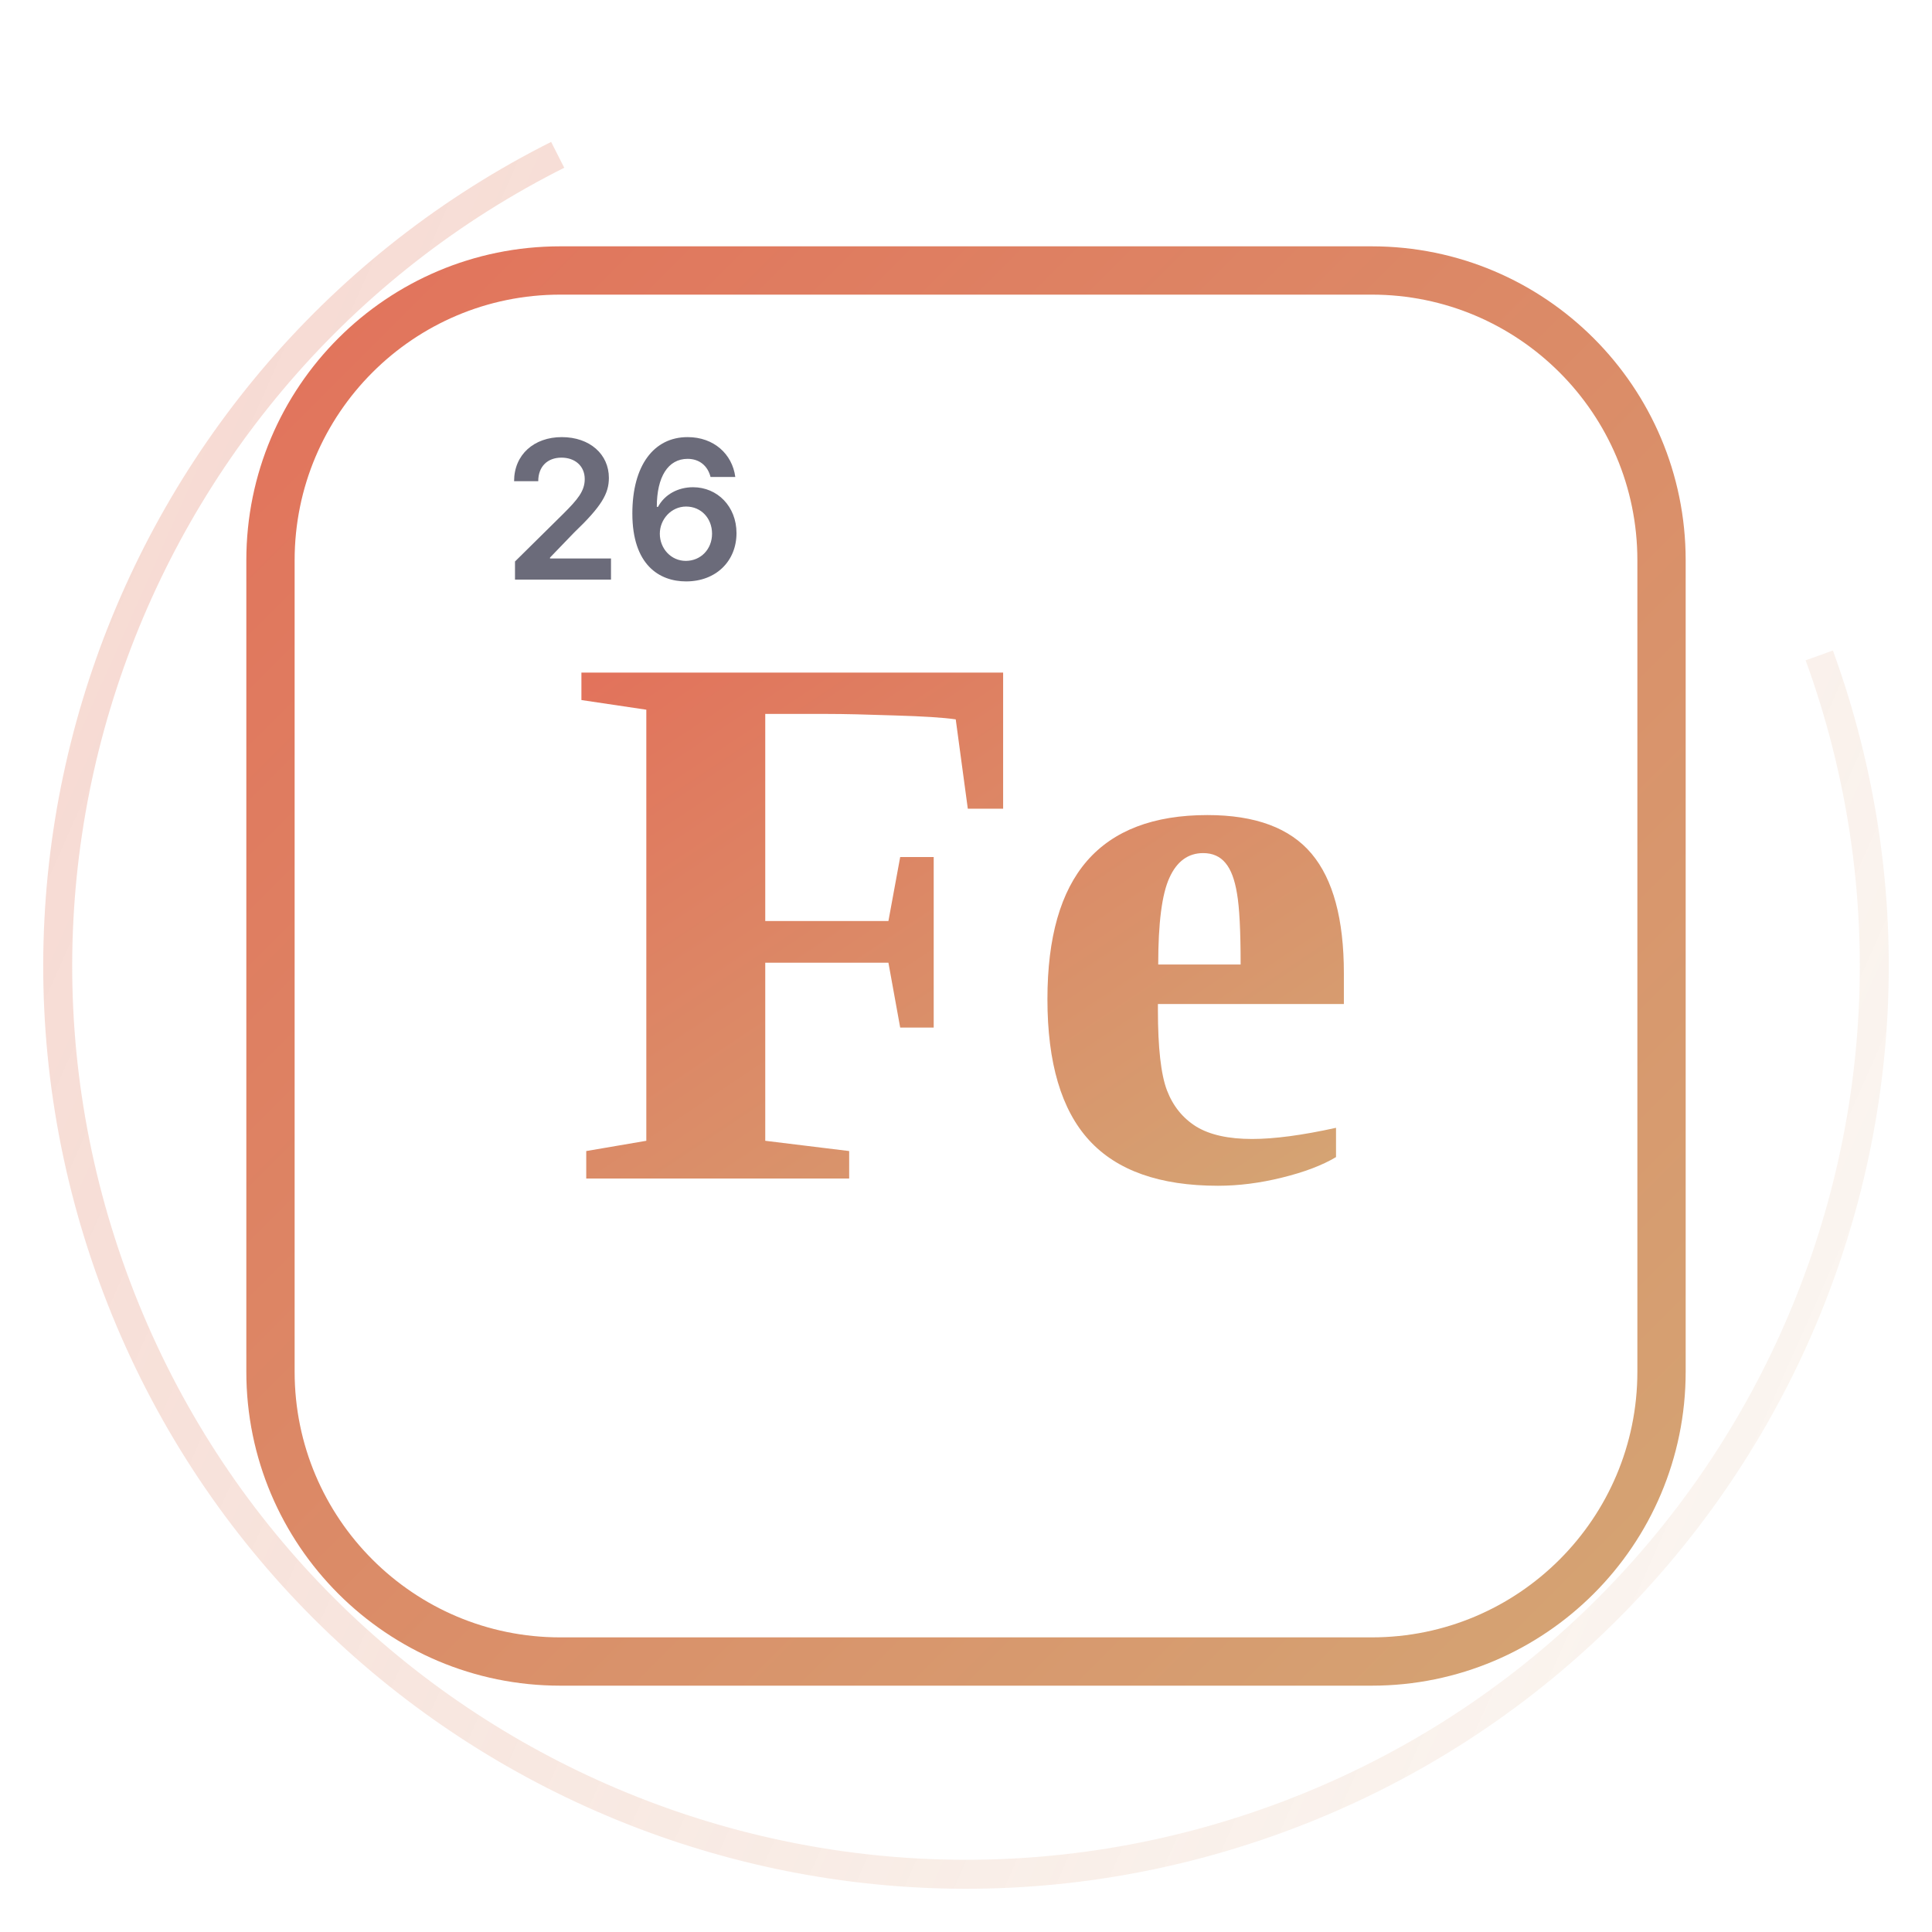
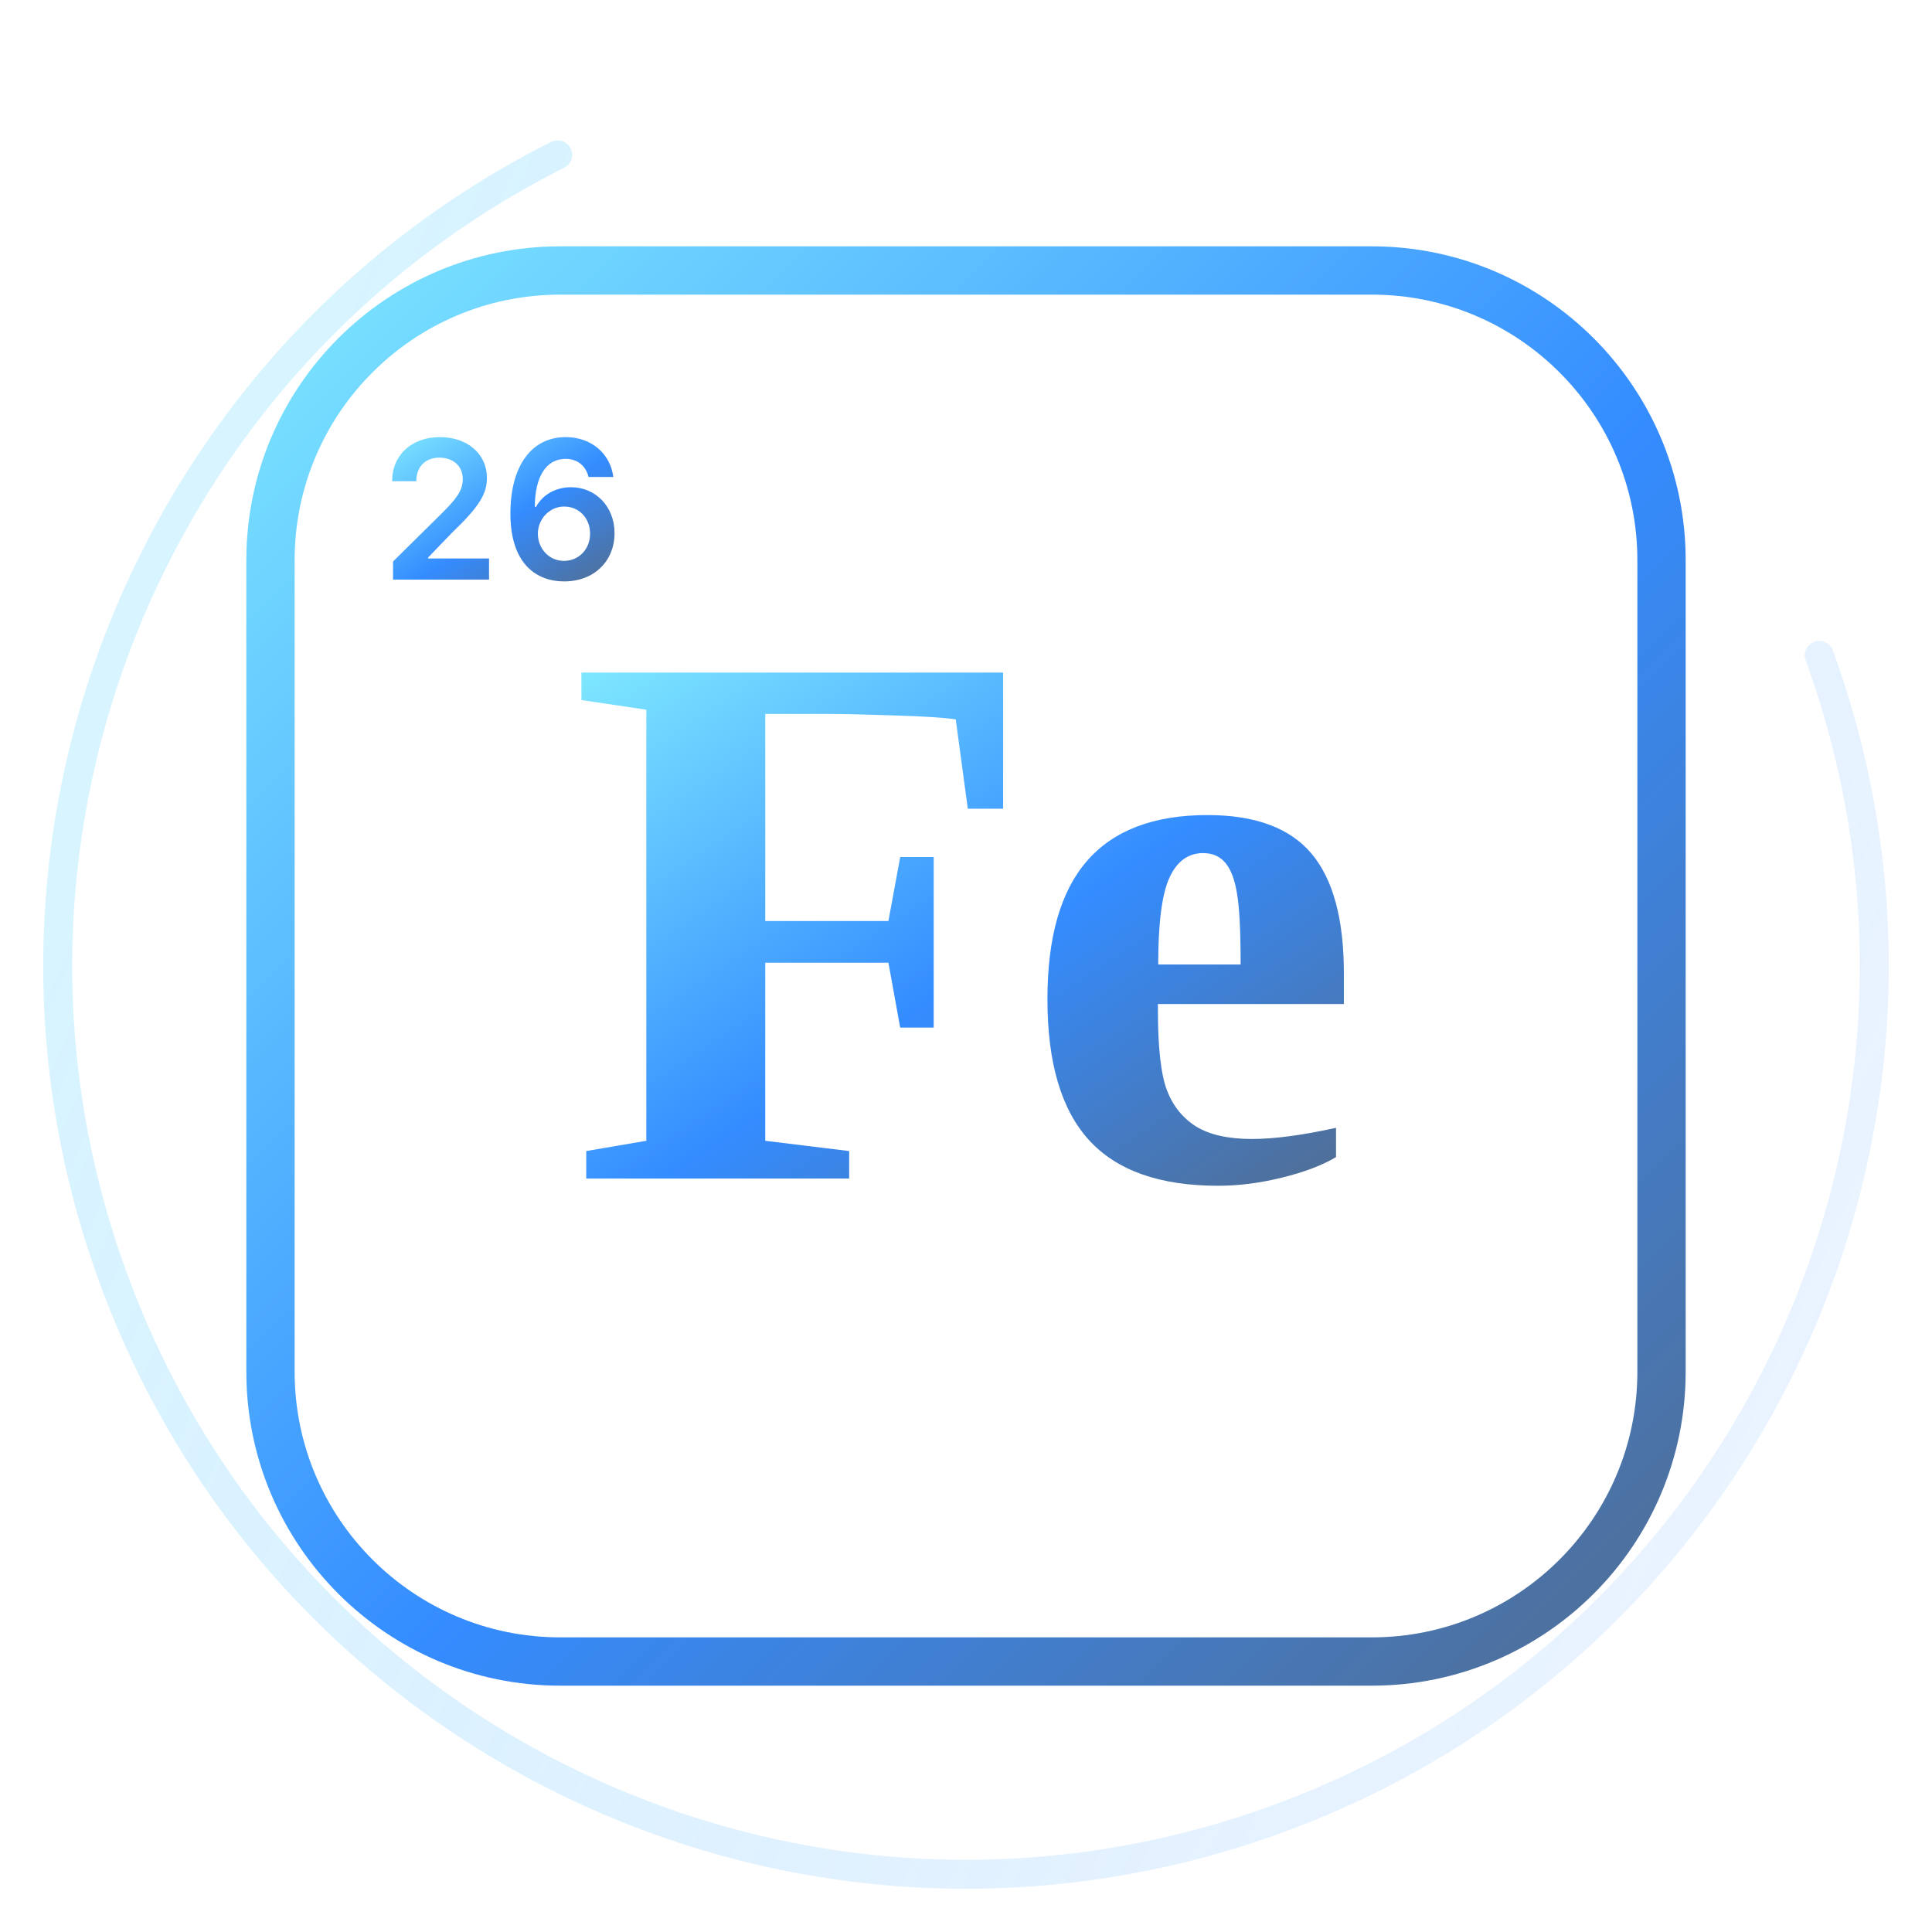
- <svg xmlns="http://www.w3.org/2000/svg" viewBox="0 0 100 100">
+ <svg xmlns="http://www.w3.org/2000/svg" viewBox="0 0 100 100" width="100" height="100" role="img" aria-label="Ferrosa AI">
  <defs>
-     <linearGradient id="ig" x1="0%" y1="0%" x2="100%" y2="100%">
-       <stop offset="0%" stop-color="#e2725b" />
-       <stop offset="100%" stop-color="#d4a574" />
+     <linearGradient id="id-icon" x1="0" y1="0" x2="1" y2="1">
+       <stop offset="0%" stop-color="#7ee7ff" />
+       <stop offset="55%" stop-color="#348cff" />
+       <stop offset="100%" stop-color="#516d92" />
    </linearGradient>
-     <linearGradient id="rg" x1="0%" y1="0%" x2="100%" y2="100%">
-       <stop offset="0%" stop-color="#e2725b" stop-opacity="0.3" />
-       <stop offset="100%" stop-color="#d4a574" stop-opacity="0.08" />
+     <linearGradient id="id-ring" x1="0" y1="0" x2="1" y2="1">
+       <stop offset="0%" stop-color="#7ee7ff" stop-opacity="0.32" />
+       <stop offset="100%" stop-color="#348cff" stop-opacity="0.08" />
    </linearGradient>
  </defs>
-   <ellipse cx="50" cy="50" rx="47" ry="47" fill="none" stroke="url(#rg)" stroke-width="1.5" stroke-dasharray="216 80" transform="rotate(-20, 50, 50)" />
-   <rect x="14" y="14" width="72" height="72" rx="15" ry="15" fill="none" stroke="url(#ig)" stroke-width="2.5" />
-   <text x="50" y="61" text-anchor="middle" font-family="Georgia, 'Times New Roman', serif" font-size="40" font-weight="700" fill="url(#ig)" letter-spacing="-1">Fe</text>
-   <text x="26" y="30" font-family="'Inter', sans-serif" font-size="10" font-weight="600" fill="#6b6b7a">26</text>
+   <g>
+     <ellipse cx="50" cy="50" rx="47" ry="47" fill="none" stroke="url(#id-ring)" stroke-width="1.5" stroke-dasharray="216 80" stroke-linecap="round" transform="rotate(-20 50 50)" />
+     <rect x="14" y="14" width="72" height="72" rx="15" fill="none" stroke="url(#id-icon)" stroke-width="2.5" />
+     <text x="50" y="61" font-family="Georgia, 'Times New Roman', Times, serif" font-size="40" font-weight="700" letter-spacing="-1" fill="url(#id-icon)" text-anchor="middle">Fe</text>
+     <text x="26" y="30" font-family="Inter, 'Helvetica Neue', Arial, Helvetica, sans-serif" font-size="10" font-weight="600" fill="url(#id-icon)" text-anchor="middle">26</text>
+   </g>
</svg>
